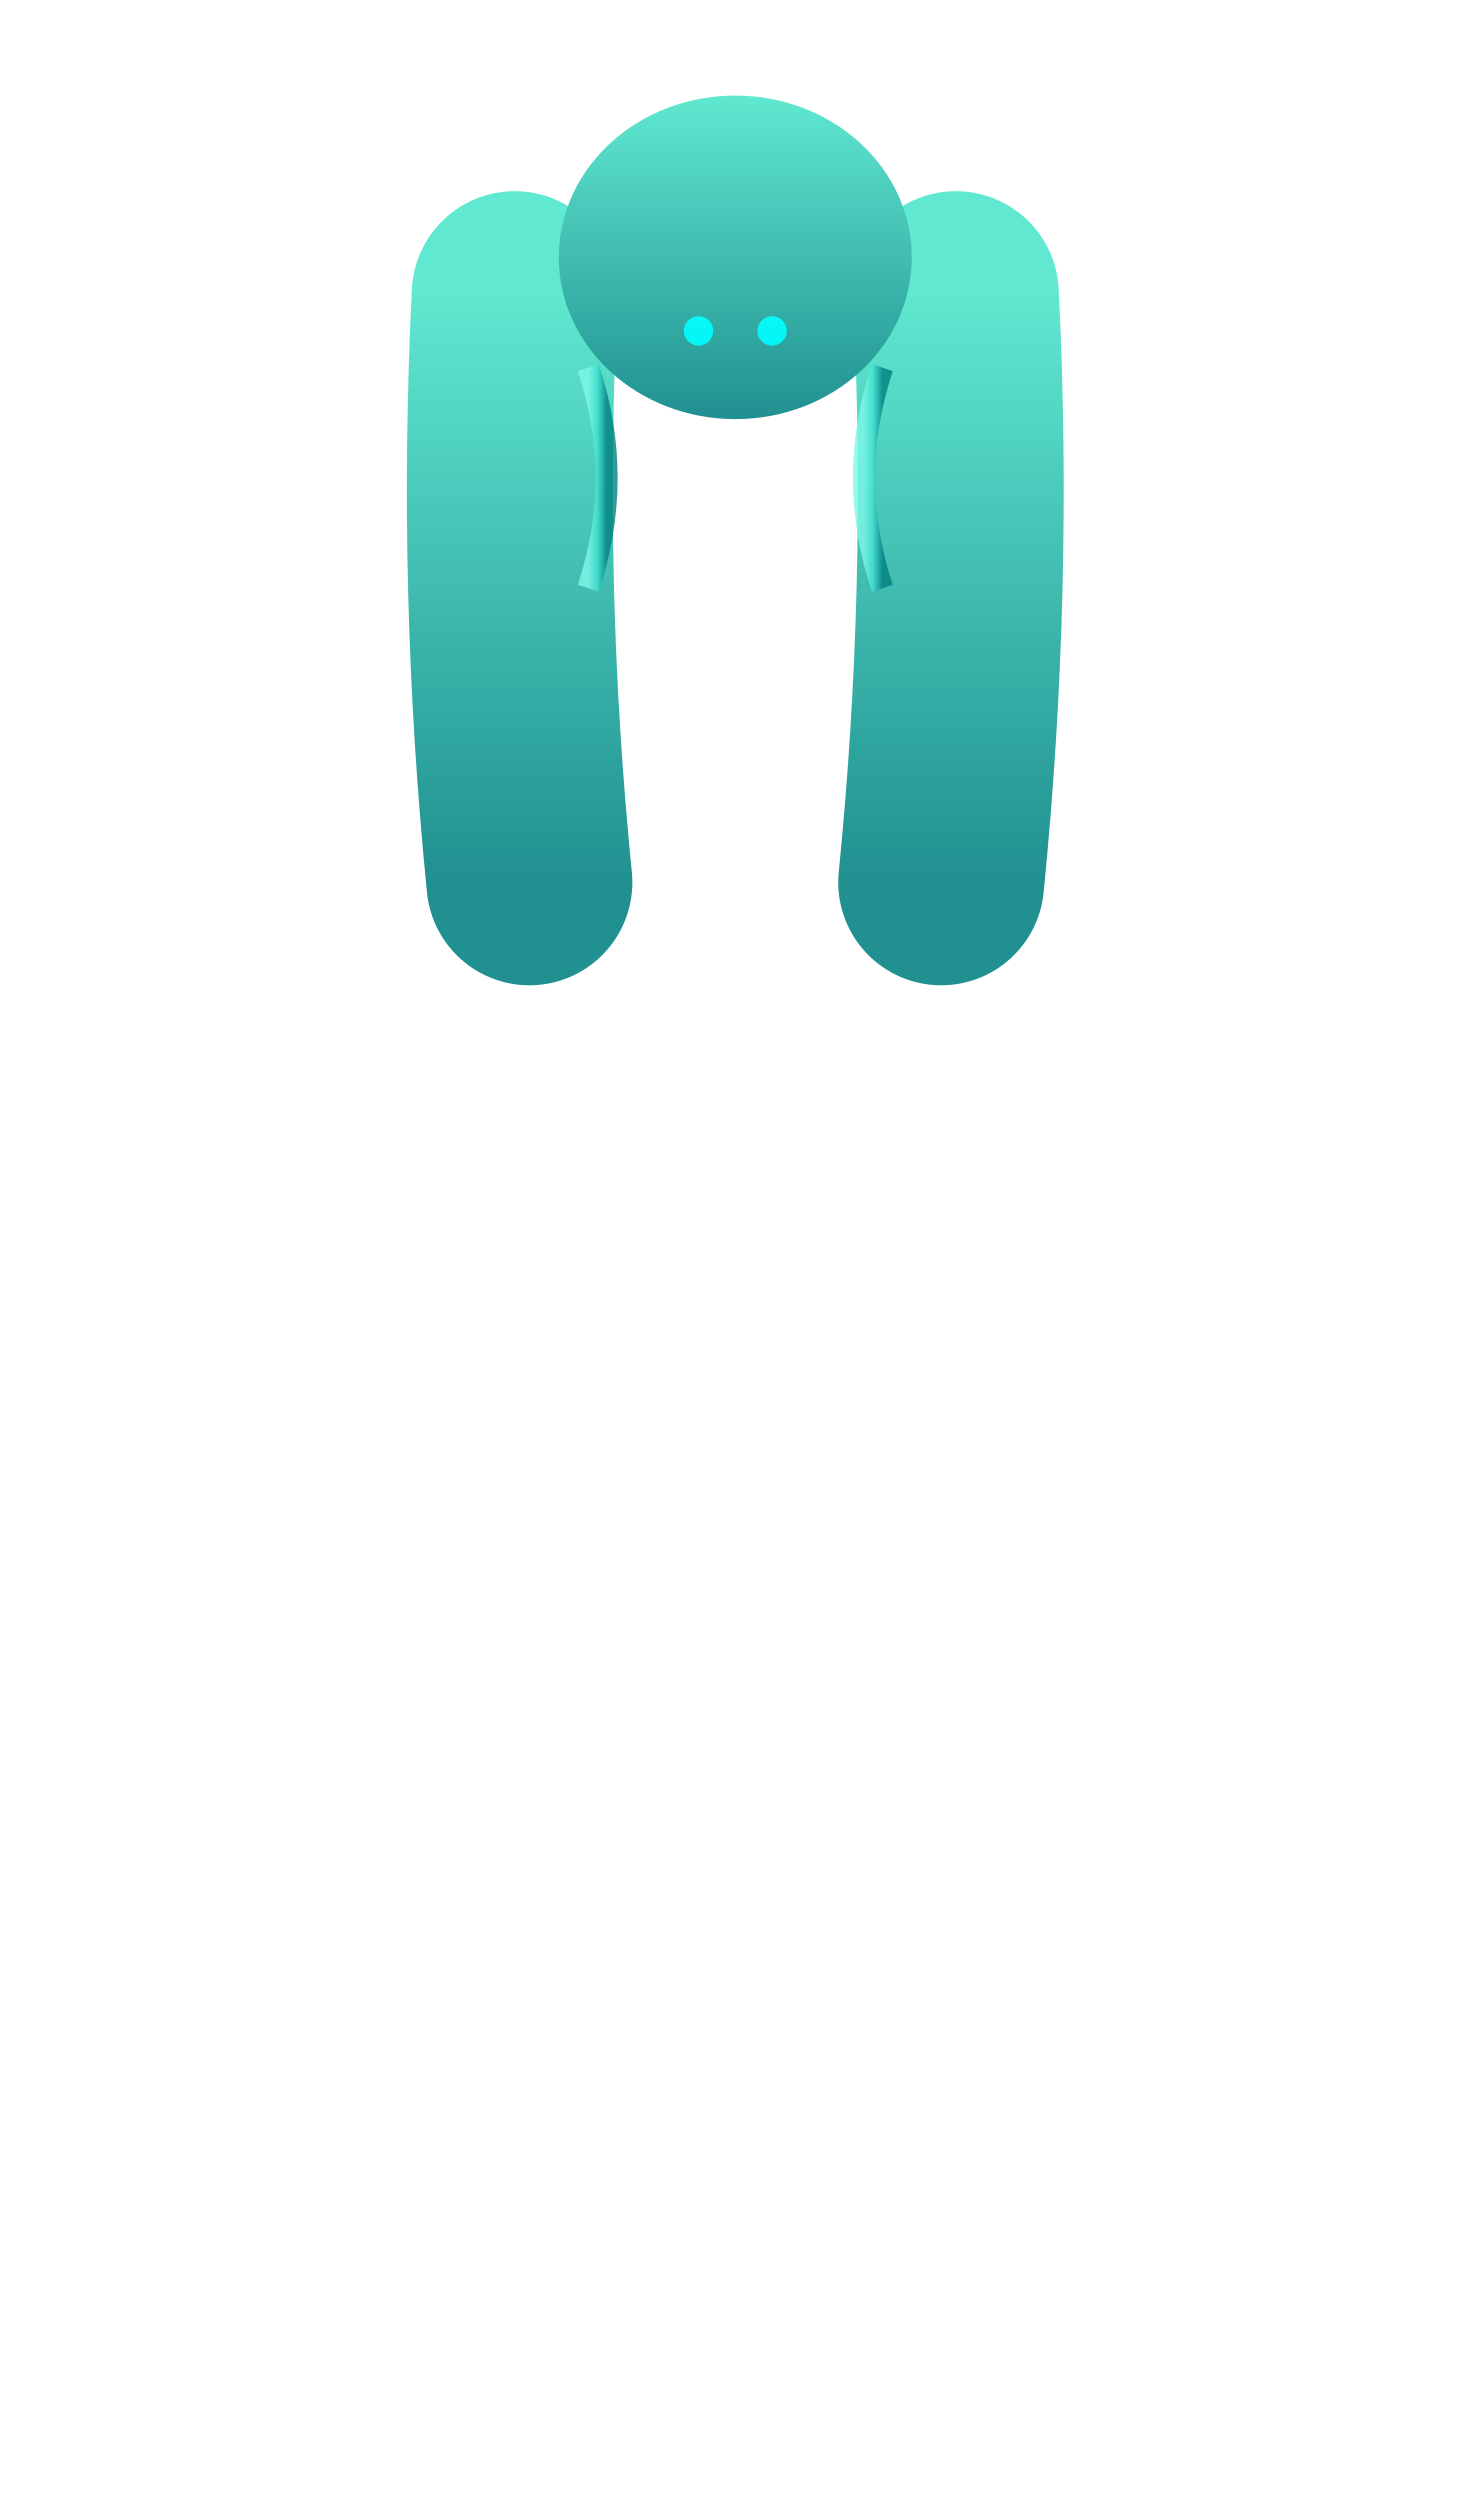
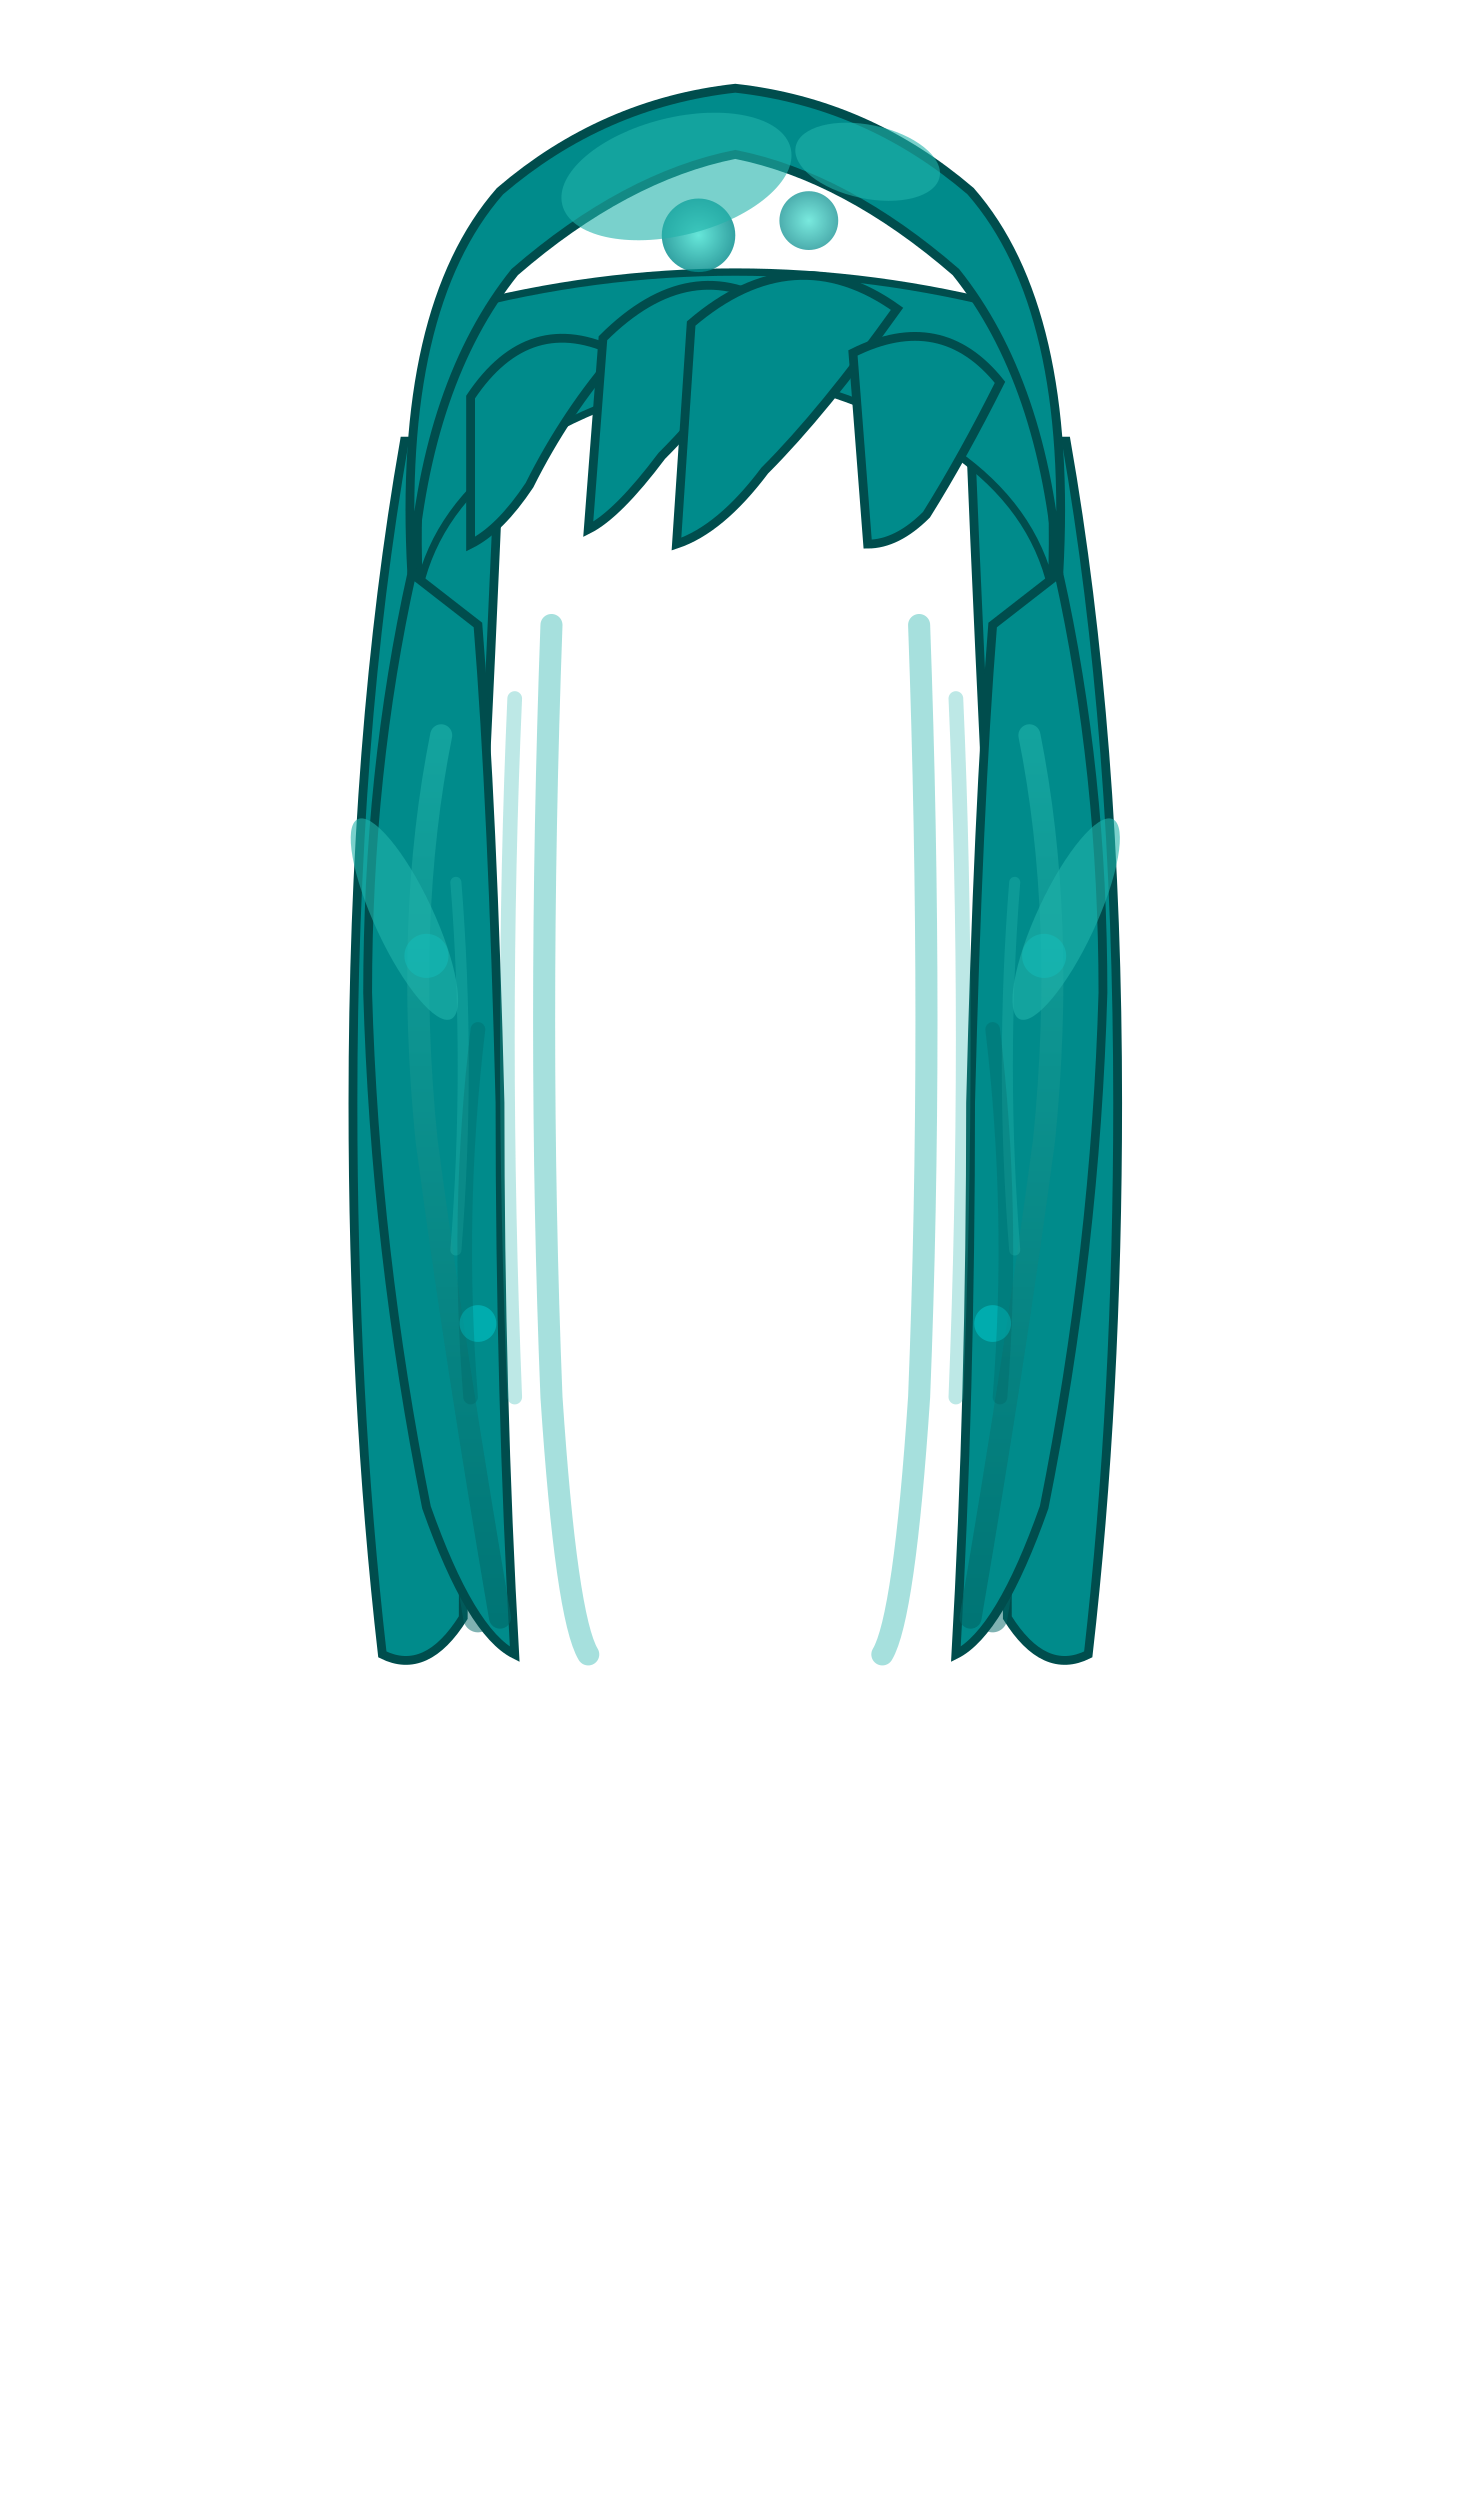
<svg xmlns="http://www.w3.org/2000/svg" viewBox="0 0 200 340">
  <defs>
-     <linearGradient id="mw-grad" x1="0" y1="0" x2="0" y2="1">
-       <stop offset="0%" stop-color="#60E8D0" />
-       <stop offset="100%" stop-color="#209090" />
+     <linearGradient id="hmw-main" x1="0" y1="0" x2="1" y2="0">
+       <stop offset="0%" stop-color="#004D4D" />
+       <stop offset="25%" stop-color="#008B8B" />
+       <stop offset="50%" stop-color="#20B2AA" />
+       <stop offset="75%" stop-color="#008B8B" />
+       <stop offset="100%" stop-color="#004D4D" />
    </linearGradient>
-     <linearGradient id="mw-wave" x1="0" y1="0" x2="1" y2="0">
-       <stop offset="0%" stop-color="#80F8E8" />
-       <stop offset="50%" stop-color="#40E0D0" />
-       <stop offset="100%" stop-color="#008080" />
+     <linearGradient id="hmw-wave" x1="0" y1="0" x2="0" y2="1">
+       <stop offset="0%" stop-color="#20B2AA" />
+       <stop offset="100%" stop-color="#006666" />
    </linearGradient>
+     <radialGradient id="hmw-sparkle" cx="50%" cy="50%" r="50%">
+       <stop offset="0%" stop-color="#40E0D0" />
+       <stop offset="100%" stop-color="#008B8B" />
+     </radialGradient>
  </defs>
+   <style>
+     .hmw-hair{fill:#008B8B;stroke:#004D4D;stroke-width:1.2}
+     .hmw-hi{fill:#20B2AA;opacity:0.6}
+     .hmw-accent{fill:#00CED1;opacity:0.5}
+     .hmw-dark{fill:#004D4D;opacity:0.3}
+   </style>
  <g id="back-layer">
-     <path d="M70,40 Q68,80 72,120" stroke="url(#mw-grad)" stroke-width="28" stroke-linecap="round" fill="none" />
-     <path d="M130,40 Q132,80 128,120" stroke="url(#mw-grad)" stroke-width="28" stroke-linecap="round" fill="none" />
+     <path d="M55 60 Q48 100 48 150 Q48 190 52 225 Q58 228 63 220              Q63 175 65 125 Q67 85 68 60 Z" class="hmw-hair" />
+     <path d="M145 60 Q152 100 152 150 Q152 190 148 225 Q142 228 137 220              Q137 175 135 125 Q133 85 132 60 Z" class="hmw-hair" />
+     <path d="M62 42 Q100 32 138 42 Q144 55 143 80 Q138 58 100 50              Q62 58 57 80 Q56 55 62 42 Z" fill="#008B8B" stroke="#004D4D" stroke-width="1" />
+     <path d="M58 100 Q56 130 58 160 Q60 190 65 220" stroke="url(#hmw-wave)" stroke-width="4" fill="none" opacity="0.5" stroke-linecap="round" />
+     <path d="M142 100 Q144 130 142 160 Q140 190 135 220" stroke="url(#hmw-wave)" stroke-width="4" fill="none" opacity="0.5" stroke-linecap="round" />
+     <path d="M75 85 Q73 140 75 190 Q77 220 80 225" stroke="#20B2AA" stroke-width="3" fill="none" opacity="0.4" stroke-linecap="round" />
+     <path d="M125 85 Q127 140 125 190 Q123 220 120 225" stroke="#20B2AA" stroke-width="3" fill="none" opacity="0.4" stroke-linecap="round" />
  </g>
  <g id="clothing">
-     <ellipse cx="100" cy="35" rx="24" ry="22" fill="url(#mw-grad)" />
-     <path d="M80,50 Q85,65 80,80" stroke="url(#mw-wave)" stroke-width="3" fill="none" opacity="0.8" />
-     <path d="M120,50 Q115,65 120,80" stroke="url(#mw-wave)" stroke-width="3" fill="none" opacity="0.8" />
-     <circle cx="95" cy="45" r="2" fill="#00FFFF" opacity="0.9" />
-     <circle cx="105" cy="45" r="2" fill="#00FFFF" opacity="0.9" />
+     <path d="M56 78 Q54 42 68 26 Q82 14 100 12 Q118 14 132 26              Q146 42 144 78 Q142 52 130 37 Q115 24 100 21              Q85 24 70 37 Q58 52 56 78 Z" class="hmw-hair" />
+     <path d="M56 78 Q50 105 50 135 Q51 170 58 205 Q64 222 70 225              Q68 190 68 150 Q67 110 65 85 Z" class="hmw-hair" />
+     <path d="M144 78 Q150 105 150 135 Q149 170 142 205 Q136 222 130 225              Q132 190 132 150 Q133 110 135 85 Z" class="hmw-hair" />
+     <path d="M64 54 Q72 42 84 48 Q77 56 72 66 Q68 72 64 74 Z" class="hmw-hair" />
+     <path d="M82 46 Q94 34 106 42 Q98 54 90 62 Q84 70 80 72 Z" class="hmw-hair" />
+     <path d="M94 44 Q108 32 122 42 Q112 56 104 64 Q98 72 92 74 Z" class="hmw-hair" />
+     <path d="M116 48 Q128 42 136 52 Q131 62 126 70 Q122 74 118 74 Z" class="hmw-hair" />
+     <path d="M60 100 Q55 125 58 155 Q62 185 68 220" stroke="url(#hmw-wave)" stroke-width="3" fill="none" opacity="0.6" stroke-linecap="round" />
+     <path d="M140 100 Q145 125 142 155 Q138 185 132 220" stroke="url(#hmw-wave)" stroke-width="3" fill="none" opacity="0.6" stroke-linecap="round" />
+     <path d="M70 95 Q68 140 70 190" stroke="#20B2AA" stroke-width="2" fill="none" opacity="0.3" stroke-linecap="round" />
+     <path d="M130 95 Q132 140 130 190" stroke="#20B2AA" stroke-width="2" fill="none" opacity="0.3" stroke-linecap="round" />
+     <path d="M62 120 Q64 145 62 170" stroke="#20B2AA" stroke-width="1.5" fill="none" opacity="0.4" stroke-linecap="round" />
+     <path d="M138 120 Q136 145 138 170" stroke="#20B2AA" stroke-width="1.5" fill="none" opacity="0.4" stroke-linecap="round" />
+     <circle cx="95" cy="32" r="5" fill="url(#hmw-sparkle)" opacity="0.8" />
+     <circle cx="110" cy="30" r="4" fill="url(#hmw-sparkle)" opacity="0.7" />
+     <circle cx="58" cy="130" r="3" class="hmw-accent" />
+     <circle cx="142" cy="130" r="3" class="hmw-accent" />
+     <circle cx="65" cy="180" r="2.5" class="hmw-accent" />
+     <circle cx="135" cy="180" r="2.5" class="hmw-accent" />
+     <ellipse cx="92" cy="24" rx="16" ry="8" class="hmw-hi" transform="rotate(-14 92 24)" />
+     <ellipse cx="118" cy="22" rx="10" ry="5" class="hmw-hi" transform="rotate(12 118 22)" />
+     <ellipse cx="55" cy="125" rx="4" ry="15" class="hmw-hi" transform="rotate(-25 55 125)" />
+     <ellipse cx="145" cy="125" rx="4" ry="15" class="hmw-hi" transform="rotate(25 145 125)" />
+     <path d="M65 140 Q62 165 64 190" stroke="#004D4D" stroke-width="2" fill="none" opacity="0.2" stroke-linecap="round" />
+     <path d="M135 140 Q138 165 136 190" stroke="#004D4D" stroke-width="2" fill="none" opacity="0.2" stroke-linecap="round" />
  </g>
</svg>
